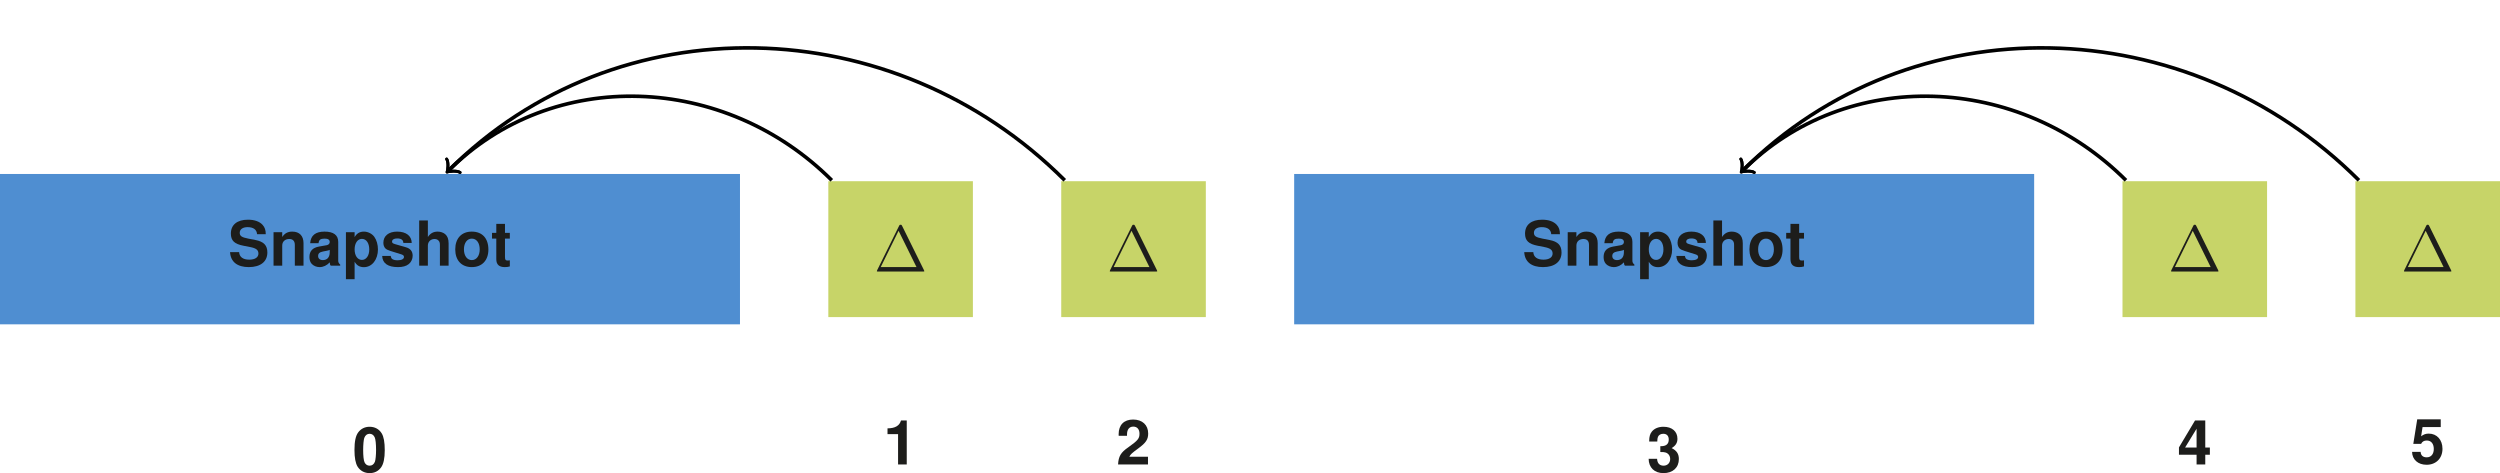
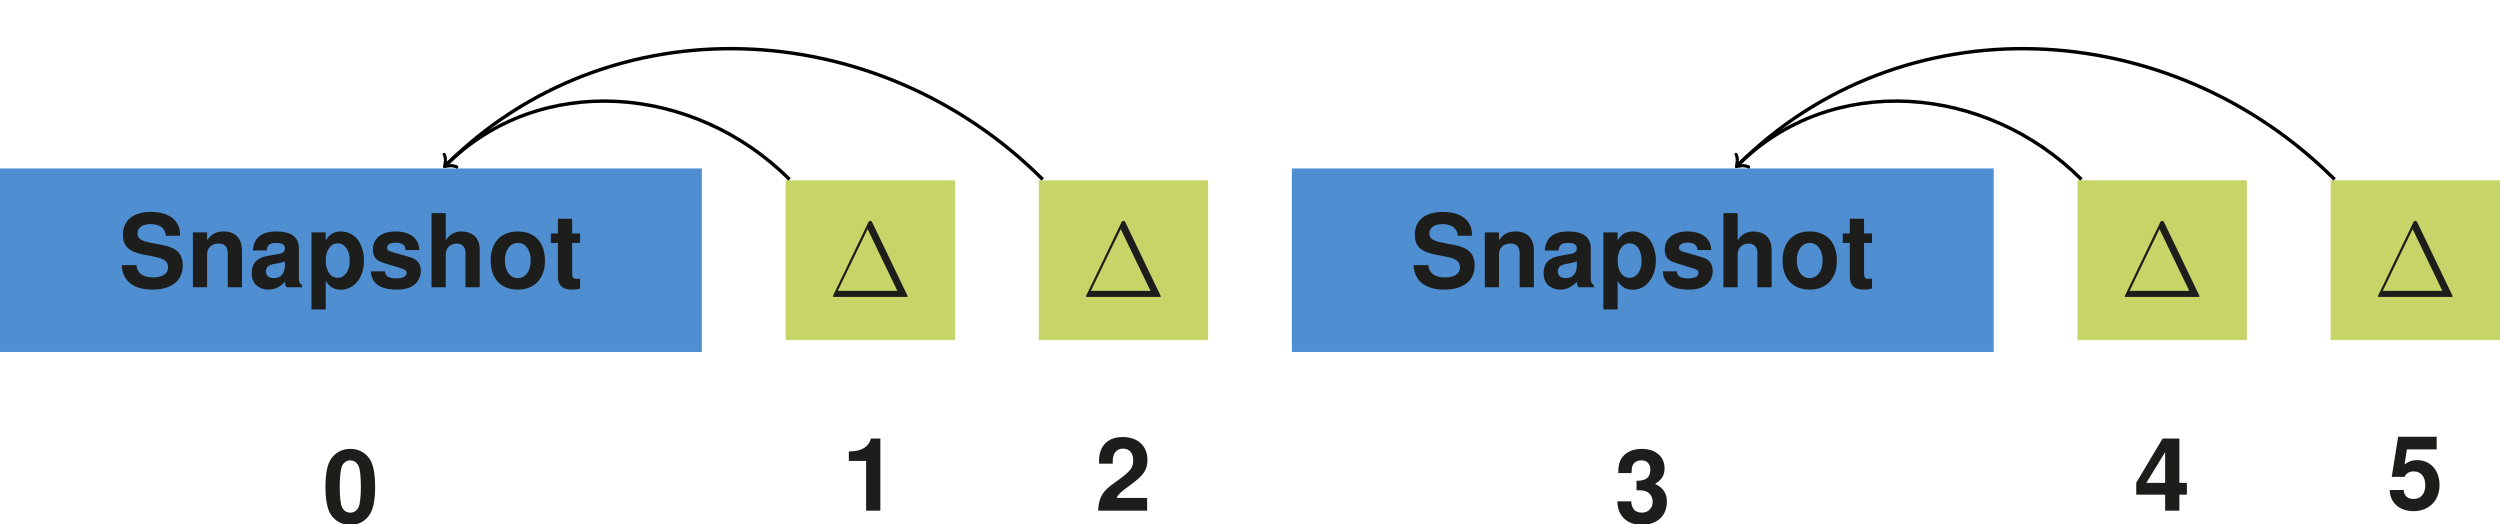
- <svg xmlns="http://www.w3.org/2000/svg" xmlns:xlink="http://www.w3.org/1999/xlink" version="1.1" width="546.953pt" height="103.388pt" viewBox="-.363 -15.309 546.953 103.388">
+ <svg xmlns="http://www.w3.org/2000/svg" xmlns:xlink="http://www.w3.org/1999/xlink" version="1.1" width="576.679pt" height="120.858pt" viewBox="-.363 -15.309 576.679 120.858">
  <defs>
-     <path id="g0-1" d="M6.183-9.985C6.083-10.186 6.054-10.243 5.853-10.243C5.638-10.243 5.609-10.186 5.509-9.985L.717-.287C.689-.244 .66-.158 .66-.1C.66-.014 .674 0 .961 0H10.731C11.018 0 11.032-.014 11.032-.1C11.032-.158 11.004-.244 10.975-.287L6.183-9.985ZM5.409-8.923L9.325-.99H1.506L5.409-8.923Z" />
-     <path id="g2-48" d="M3.707-9.83C2.675-9.83 1.792-9.396 1.208-8.595C.652-7.848 .394-6.612 .394-4.752C.394-3.055 .625-1.847 1.073-1.113C1.643-.204 2.58 .312 3.707 .312C4.752 .312 5.608-.109 6.205-.923C6.748-1.657 7.02-2.906 7.02-4.698C7.02-6.463 6.803-7.658 6.341-8.405C5.771-9.328 4.834-9.83 3.707-9.83ZM3.707-8.296C4.196-8.296 4.589-8.025 4.82-7.522C5.01-7.115 5.119-6.056 5.119-4.739C5.119-3.666 5.01-2.58 4.874-2.2C4.657-1.629 4.25-1.317 3.707-1.317C3.204-1.317 2.824-1.575 2.593-2.064C2.403-2.471 2.295-3.49 2.295-4.766C2.295-5.893 2.403-6.993 2.539-7.386C2.756-7.97 3.164-8.296 3.707-8.296Z" />
-     <path id="g2-49" d="M3.232-6.64V0H5.132V-9.627H3.87C3.571-8.486 2.58-7.902 .923-7.902V-6.64H3.232Z" />
-     <path id="g2-50" d="M6.952-1.697H2.879C3.123-2.213 3.422-2.485 4.834-3.517C6.504-4.739 6.993-5.472 6.993-6.775C6.993-8.636 5.716-9.83 3.693-9.83C1.697-9.83 .53-8.649 .53-6.612C.53-6.531 .53-6.422 .543-6.273H2.363V-6.585C2.363-7.658 2.865-8.283 3.734-8.283C4.576-8.283 5.092-7.699 5.092-6.735C5.092-5.676 4.752-5.255 2.634-3.748C1.005-2.634 .502-1.779 .407 0H6.952V-1.697Z" />
-     <path id="g2-51" d="M2.946-4.304C3.612-4.304 3.734-4.291 4.06-4.209C4.698-4.033 5.105-3.476 5.105-2.77C5.105-1.928 4.508-1.317 3.68-1.317C2.783-1.317 2.295-1.833 2.24-2.824H.394C.407-.896 1.67 .312 3.639 .312C5.689 .312 7.006-.896 7.006-2.77C7.006-3.897 6.517-4.63 5.431-5.16C6.327-5.716 6.694-6.327 6.694-7.21C6.694-8.812 5.499-9.83 3.639-9.83C2.539-9.83 1.616-9.45 1.073-8.744C.692-8.269 .516-7.617 .516-6.762V-6.599H2.281C2.295-7.115 2.335-7.373 2.43-7.617C2.607-8.038 3.041-8.296 3.598-8.296C4.359-8.296 4.793-7.834 4.793-7.033C4.793-6.069 4.236-5.581 3.109-5.581H2.946V-4.304Z" />
-     <path id="g2-52" d="M7.088-3.707H6.083V-9.627H3.843L.326-3.734V-2.132H4.182V0H6.083V-2.132H7.088V-3.707ZM4.182-3.707H1.67L4.182-7.821V-3.707Z" />
-     <path id="g2-53" d="M6.64-9.627H1.494L.638-4.263H2.349C2.553-4.739 2.987-4.997 3.571-4.997C4.535-4.997 5.119-4.304 5.119-3.136C5.119-2.01 4.521-1.317 3.571-1.317C2.743-1.317 2.281-1.738 2.24-2.512H.367C.394-.828 1.67 .312 3.544 .312C5.608 .312 7.02-1.1 7.02-3.177C7.02-5.146 5.798-6.504 4.019-6.504C3.381-6.504 2.906-6.341 2.349-5.92L2.661-7.93H6.64V-9.627Z" />
-     <path id="g2-83" d="M8.242-6.884C8.242-7.794 8.038-8.391 7.549-8.934C6.884-9.667 5.784-10.061 4.359-10.061C1.982-10.061 .611-8.948 .611-7.02C.611-5.485 1.385-4.739 3.394-4.359L4.779-4.087C6.137-3.829 6.64-3.449 6.64-2.648C6.64-1.819 5.879-1.317 4.644-1.317C3.259-1.317 2.485-1.901 2.417-2.96H.434C.557-.842 2.01 .312 4.535 .312C7.088 .312 8.595-.883 8.595-2.892C8.595-4.454 7.807-5.268 5.974-5.621L4.426-5.92C2.974-6.205 2.553-6.49 2.553-7.21C2.553-7.957 3.218-8.432 4.263-8.432C5.553-8.432 6.273-7.889 6.341-6.884H8.242Z" />
-     <path id="g2-97" d="M7.115-.231C6.775-.543 6.68-.747 6.68-1.127V-5.2C6.68-6.694 5.662-7.454 3.68-7.454S.665-6.612 .543-4.915H2.376C2.471-5.676 2.783-5.92 3.72-5.92C4.454-5.92 4.82-5.676 4.82-5.187C4.82-4.942 4.698-4.725 4.494-4.616C4.236-4.481 4.236-4.481 3.299-4.331L2.539-4.196C1.086-3.951 .38-3.204 .38-1.887C.38-1.263 .557-.747 .896-.38C1.317 .054 1.955 .312 2.607 .312C3.422 .312 4.168-.041 4.834-.733C4.834-.353 4.874-.217 5.051 0H7.115V-.231ZM4.82-2.946C4.82-1.847 4.277-1.222 3.313-1.222C2.675-1.222 2.281-1.561 2.281-2.105C2.281-2.675 2.58-2.946 3.367-3.109L4.019-3.232C4.521-3.327 4.603-3.354 4.82-3.462V-2.946Z" />
-     <path id="g2-104" d="M.91-9.898V0H2.811V-4.399C2.811-5.241 3.422-5.839 4.277-5.839C4.684-5.839 5.01-5.689 5.228-5.39C5.39-5.146 5.445-4.956 5.445-4.481V0H7.346V-4.915C7.346-5.825 7.101-6.477 6.599-6.898C6.178-7.251 5.567-7.454 4.956-7.454C4.019-7.454 3.34-7.074 2.811-6.273V-9.898H.91Z" />
-     <path id="g2-110" d="M.855-7.332V0H2.756V-4.399C2.756-5.268 3.367-5.839 4.291-5.839C5.105-5.839 5.513-5.39 5.513-4.521V0H7.414V-4.915C7.414-6.531 6.517-7.454 4.956-7.454C3.965-7.454 3.299-7.088 2.756-6.273V-7.332H.855Z" />
-     <path id="g2-111" d="M4.087-7.454C1.847-7.454 .475-5.974 .475-3.571C.475-1.154 1.847 .312 4.101 .312C6.327 .312 7.726-1.168 7.726-3.517C7.726-6.001 6.382-7.454 4.087-7.454ZM4.101-5.92C5.146-5.92 5.825-4.983 5.825-3.544C5.825-2.172 5.119-1.222 4.101-1.222C3.069-1.222 2.376-2.172 2.376-3.571S3.069-5.92 4.101-5.92Z" />
-     <path id="g2-112" d="M2.688-7.332H.788V2.96H2.688V-.869C3.15-.054 3.802 .326 4.725 .326C6.49 .326 7.794-1.331 7.794-3.557C7.794-4.589 7.495-5.621 7.006-6.3C6.517-6.993 5.608-7.454 4.725-7.454C3.802-7.454 3.15-7.061 2.688-6.246V-7.332ZM4.291-5.866C5.255-5.866 5.893-4.929 5.893-3.53C5.893-2.2 5.228-1.263 4.291-1.263C3.34-1.263 2.688-2.186 2.688-3.557S3.34-5.866 4.291-5.866Z" />
-     <path id="g2-115" d="M6.857-4.97C6.83-6.517 5.635-7.454 3.666-7.454C1.806-7.454 .652-6.517 .652-5.01C.652-4.521 .801-4.101 1.059-3.815C1.317-3.557 1.548-3.435 2.254-3.204L4.521-2.498C4.997-2.349 5.16-2.2 5.16-1.901C5.16-1.453 4.63-1.181 3.748-1.181C3.259-1.181 2.865-1.276 2.621-1.439C2.417-1.589 2.335-1.738 2.254-2.132H.394C.448-.53 1.629 .312 3.856 .312C4.874 .312 5.648 .095 6.192-.339S7.061-1.453 7.061-2.172C7.061-3.123 6.585-3.734 5.621-4.019L3.218-4.712C2.688-4.874 2.553-4.983 2.553-5.282C2.553-5.689 2.987-5.961 3.652-5.961C4.562-5.961 5.01-5.635 5.024-4.97H6.857Z" />
-     <path id="g2-116" d="M4.087-7.183H3.028V-9.152H1.127V-7.183H.19V-5.92H1.127V-1.412C1.127-.258 1.738 .312 2.987 .312C3.408 .312 3.748 .272 4.087 .163V-1.168C3.897-1.141 3.788-1.127 3.652-1.127C3.15-1.127 3.028-1.276 3.028-1.928V-5.92H4.087V-7.183Z" />
+     <path id="g0-1" d="M10.064-17.103C9.865-17.524 9.766-17.524 9.568-17.524C9.27-17.524 9.246-17.475 9.072-17.128L1.041-.421C1.016-.372 .917-.149 .917-.124C.917-.025 .942 0 1.388 0H17.723C18.169 0 18.194-.025 18.194-.124C18.194-.149 18.095-.372 18.07-.421L10.064-17.103ZM8.948-15.641L15.814-1.388H2.057L8.948-15.641Z" />
+     <path id="g2-48" d="M6.404-16.985C4.622-16.985 3.097-16.234 2.088-14.85C1.126-13.56 .68-11.425 .68-8.211C.68-5.278 1.079-3.191 1.853-1.924C2.839-.352 4.457 .54 6.404 .54C8.211 .54 9.689-.188 10.721-1.595C11.659-2.862 12.129-5.02 12.129-8.117C12.129-11.167 11.753-13.231 10.956-14.522C9.97-16.117 8.352-16.985 6.404-16.985ZM6.404-14.334C7.249-14.334 7.929-13.865 8.328-12.997C8.657-12.293 8.844-10.463 8.844-8.187C8.844-6.334 8.657-4.457 8.422-3.8C8.047-2.815 7.343-2.276 6.404-2.276C5.536-2.276 4.88-2.721 4.481-3.566C4.152-4.27 3.965-6.029 3.965-8.234C3.965-10.181 4.152-12.082 4.387-12.762C4.762-13.771 5.466-14.334 6.404-14.334Z" />
+     <path id="g2-49" d="M5.583-11.472V0H8.868V-16.633H6.686C6.17-14.662 4.457-13.654 1.595-13.654V-11.472H5.583Z" />
+     <path id="g2-50" d="M12.011-2.932H4.973C5.396-3.824 5.912-4.293 8.352-6.076C11.237-8.187 12.082-9.454 12.082-11.706C12.082-14.92 9.877-16.985 6.381-16.985C2.932-16.985 .915-14.944 .915-11.425C.915-11.284 .915-11.096 .938-10.838H4.082V-11.378C4.082-13.231 4.95-14.31 6.451-14.31C7.906-14.31 8.797-13.302 8.797-11.636C8.797-9.806 8.211-9.079 4.551-6.475C1.736-4.551 .868-3.073 .704 0H12.011V-2.932Z" />
+     <path id="g2-51" d="M5.091-7.437C6.24-7.437 6.451-7.413 7.014-7.272C8.117-6.968 8.821-6.006 8.821-4.786C8.821-3.331 7.789-2.276 6.358-2.276C4.809-2.276 3.965-3.167 3.871-4.88H.68C.704-1.548 2.886 .54 6.287 .54C9.83 .54 12.105-1.548 12.105-4.786C12.105-6.733 11.261-8 9.384-8.915C10.932-9.877 11.566-10.932 11.566-12.457C11.566-15.225 9.501-16.985 6.287-16.985C4.387-16.985 2.792-16.328 1.853-15.108C1.196-14.287 .891-13.161 .891-11.683V-11.401H3.941C3.965-12.293 4.035-12.739 4.199-13.161C4.504-13.888 5.255-14.334 6.217-14.334C7.531-14.334 8.281-13.536 8.281-12.152C8.281-10.486 7.319-9.642 5.372-9.642H5.091V-7.437Z" />
+     <path id="g2-52" d="M12.246-6.404H10.51V-16.633H6.639L.563-6.451V-3.683H7.226V0H10.51V-3.683H12.246V-6.404ZM7.226-6.404H2.886L7.226-13.513V-6.404Z" />
+     <path id="g2-53" d="M11.472-16.633H2.581L1.103-7.366H4.059C4.41-8.187 5.161-8.633 6.17-8.633C7.836-8.633 8.844-7.437 8.844-5.419C8.844-3.472 7.812-2.276 6.17-2.276C4.739-2.276 3.941-3.003 3.871-4.34H.633C.68-1.431 2.886 .54 6.123 .54C9.689 .54 12.129-1.9 12.129-5.49C12.129-8.891 10.017-11.237 6.944-11.237C5.841-11.237 5.02-10.956 4.059-10.228L4.598-13.7H11.472V-16.633Z" />
+     <path id="g2-83" d="M14.24-11.894C14.24-13.466 13.888-14.498 13.044-15.436C11.894-16.703 9.994-17.384 7.531-17.384C3.425-17.384 1.056-15.46 1.056-12.129C1.056-9.478 2.393-8.187 5.865-7.531L8.258-7.061C10.604-6.616 11.472-5.959 11.472-4.575C11.472-3.144 10.158-2.276 8.023-2.276C5.63-2.276 4.293-3.284 4.176-5.114H.751C.962-1.454 3.472 .54 7.836 .54C12.246 .54 14.85-1.525 14.85-4.997C14.85-7.695 13.489-9.102 10.322-9.712L7.648-10.228C5.138-10.721 4.41-11.214 4.41-12.457C4.41-13.747 5.56-14.568 7.366-14.568C9.595-14.568 10.838-13.63 10.956-11.894H14.24Z" />
+     <path id="g2-97" d="M12.293-.399C11.706-.938 11.542-1.29 11.542-1.947V-8.985C11.542-11.566 9.783-12.879 6.358-12.879S1.15-11.425 .938-8.492H4.105C4.27-9.806 4.809-10.228 6.428-10.228C7.695-10.228 8.328-9.806 8.328-8.962C8.328-8.539 8.117-8.164 7.765-7.976C7.319-7.742 7.319-7.742 5.701-7.484L4.387-7.249C1.877-6.827 .657-5.536 .657-3.261C.657-2.182 .962-1.29 1.548-.657C2.276 .094 3.378 .54 4.504 .54C5.912 .54 7.202-.07 8.352-1.267C8.352-.61 8.422-.375 8.727 0H12.293V-.399ZM8.328-5.091C8.328-3.191 7.39-2.111 5.724-2.111C4.622-2.111 3.941-2.698 3.941-3.636C3.941-4.622 4.457-5.091 5.818-5.372L6.944-5.583C7.812-5.748 7.953-5.795 8.328-5.982V-5.091Z" />
+     <path id="g2-104" d="M1.572-17.102V0H4.856V-7.601C4.856-9.055 5.912-10.088 7.39-10.088C8.094-10.088 8.657-9.83 9.032-9.313C9.313-8.891 9.407-8.563 9.407-7.742V0H12.692V-8.492C12.692-10.064 12.269-11.19 11.401-11.918C10.674-12.527 9.618-12.879 8.563-12.879C6.944-12.879 5.771-12.222 4.856-10.838V-17.102H1.572Z" />
+     <path id="g2-110" d="M1.478-12.668V0H4.762V-7.601C4.762-9.102 5.818-10.088 7.413-10.088C8.821-10.088 9.525-9.313 9.525-7.812V0H12.809V-8.492C12.809-11.284 11.261-12.879 8.563-12.879C6.85-12.879 5.701-12.246 4.762-10.838V-12.668H1.478Z" />
+     <path id="g2-111" d="M7.061-12.879C3.191-12.879 .821-10.322 .821-6.17C.821-1.994 3.191 .54 7.085 .54C10.932 .54 13.349-2.018 13.349-6.076C13.349-10.369 11.026-12.879 7.061-12.879ZM7.085-10.228C8.891-10.228 10.064-8.61 10.064-6.123C10.064-3.754 8.844-2.111 7.085-2.111C5.302-2.111 4.105-3.754 4.105-6.17S5.302-10.228 7.085-10.228Z" />
+     <path id="g2-112" d="M4.645-12.668H1.361V5.114H4.645V-1.501C5.443-.094 6.569 .563 8.164 .563C11.214 .563 13.466-2.299 13.466-6.146C13.466-7.929 12.95-9.712 12.105-10.885C11.261-12.082 9.689-12.879 8.164-12.879C6.569-12.879 5.443-12.199 4.645-10.791V-12.668ZM7.413-10.135C9.079-10.135 10.181-8.516 10.181-6.1C10.181-3.8 9.032-2.182 7.413-2.182C5.771-2.182 4.645-3.777 4.645-6.146S5.771-10.135 7.413-10.135Z" />
+     <path id="g2-115" d="M11.847-8.586C11.8-11.261 9.736-12.879 6.334-12.879C3.12-12.879 1.126-11.261 1.126-8.657C1.126-7.812 1.384-7.085 1.83-6.592C2.276-6.146 2.674-5.935 3.894-5.536L7.812-4.317C8.633-4.059 8.915-3.8 8.915-3.284C8.915-2.51 8-2.041 6.475-2.041C5.63-2.041 4.95-2.205 4.528-2.487C4.176-2.745 4.035-3.003 3.894-3.683H.68C.774-.915 2.815 .54 6.663 .54C8.422 .54 9.759 .164 10.698-.586S12.199-2.51 12.199-3.754C12.199-5.396 11.378-6.451 9.712-6.944L5.56-8.14C4.645-8.422 4.41-8.61 4.41-9.126C4.41-9.83 5.161-10.299 6.311-10.299C7.882-10.299 8.657-9.736 8.68-8.586H11.847Z" />
+     <path id="g2-116" d="M7.061-12.41H5.232V-15.812H1.947V-12.41H.328V-10.228H1.947V-2.44C1.947-.446 3.003 .54 5.161 .54C5.888 .54 6.475 .469 7.061 .282V-2.018C6.733-1.971 6.545-1.947 6.311-1.947C5.443-1.947 5.232-2.205 5.232-3.331V-10.228H7.061V-12.41Z" />
  </defs>
  <g id="page1">
-     <path d="M-.363 55.648H161.531V22.754H-.363Z" fill="#4f8ed1" />
-     <g fill="#1d1d1b" transform="matrix(1 0 0 1 -70.9845 3.6151)">
-       <use x="120.52" y="39.202" xlink:href="#g2-83" />
-       <use x="129.611" y="39.202" xlink:href="#g2-110" />
-       <use x="137.938" y="39.202" xlink:href="#g2-97" />
-       <use x="145.516" y="39.202" xlink:href="#g2-112" />
-       <use x="153.843" y="39.202" xlink:href="#g2-115" />
-       <use x="161.42" y="39.202" xlink:href="#g2-104" />
-       <use x="169.747" y="39.202" xlink:href="#g2-111" />
-       <use x="178.075" y="39.202" xlink:href="#g2-116" />
+     <path d="M-.363 65.879H161.531V23.547H-.363Z" fill="#4f8ed1" />
+     <g fill="#1d1d1b" transform="matrix(1 0 0 1 -70.9845 6.2461)">
+       <use x="97.926" y="44.713" xlink:href="#g2-83" />
+       <use x="113.632" y="44.713" xlink:href="#g2-110" />
+       <use x="128.019" y="44.713" xlink:href="#g2-97" />
+       <use x="141.112" y="44.713" xlink:href="#g2-112" />
+       <use x="155.499" y="44.713" xlink:href="#g2-115" />
+       <use x="168.591" y="44.713" xlink:href="#g2-104" />
+       <use x="182.979" y="44.713" xlink:href="#g2-111" />
+       <use x="197.367" y="44.713" xlink:href="#g2-116" />
    </g>
-     <path d="M180.859 54.066H212.488V24.336H180.859Z" fill="#c7d468" />
-     <g fill="#1d1d1b" transform="matrix(1 0 0 1 110.2379 4.9017)">
-       <use x="80.583" y="39.202" xlink:href="#g0-1" />
+     <path d="M180.859 63.145H219.922V26.281H180.859Z" fill="#c7d468" />
+     <g fill="#1d1d1b" transform="matrix(1 0 0 1 110.2379 8.4673)">
+       <use x="80.583" y="44.713" xlink:href="#g0-1" />
    </g>
-     <path d="M231.816 54.066H263.449V24.336H231.816Z" fill="#c7d468" />
-     <g fill="#1d1d1b" transform="matrix(1 0 0 1 161.1969 4.9017)">
-       <use x="80.583" y="39.202" xlink:href="#g0-1" />
+     <path d="M239.25 63.145H278.312V26.281H239.25Z" fill="#c7d468" />
+     <g fill="#1d1d1b" transform="matrix(1 0 0 1 168.6289 8.4673)">
+       <use x="80.583" y="44.713" xlink:href="#g0-1" />
    </g>
-     <path d="M282.777 55.648H444.672V22.754H282.777Z" fill="#4f8ed1" />
-     <g fill="#1d1d1b" transform="matrix(1 0 0 1 212.1569 3.6151)">
-       <use x="120.52" y="39.202" xlink:href="#g2-83" />
-       <use x="129.611" y="39.202" xlink:href="#g2-110" />
-       <use x="137.938" y="39.202" xlink:href="#g2-97" />
-       <use x="145.516" y="39.202" xlink:href="#g2-112" />
-       <use x="153.843" y="39.202" xlink:href="#g2-115" />
-       <use x="161.42" y="39.202" xlink:href="#g2-104" />
-       <use x="169.747" y="39.202" xlink:href="#g2-111" />
-       <use x="178.075" y="39.202" xlink:href="#g2-116" />
+     <path d="M297.641 65.879H459.535V23.547H297.641Z" fill="#4f8ed1" />
+     <g fill="#1d1d1b" transform="matrix(1 0 0 1 227.0199 6.2461)">
+       <use x="97.926" y="44.713" xlink:href="#g2-83" />
+       <use x="113.632" y="44.713" xlink:href="#g2-110" />
+       <use x="128.019" y="44.713" xlink:href="#g2-97" />
+       <use x="141.112" y="44.713" xlink:href="#g2-112" />
+       <use x="155.499" y="44.713" xlink:href="#g2-115" />
+       <use x="168.591" y="44.713" xlink:href="#g2-104" />
+       <use x="182.979" y="44.713" xlink:href="#g2-111" />
+       <use x="197.367" y="44.713" xlink:href="#g2-116" />
    </g>
-     <path d="M464 54.066H495.629V24.336H464Z" fill="#c7d468" />
-     <g fill="#1d1d1b" transform="matrix(1 0 0 1 393.3789 4.9017)">
-       <use x="80.583" y="39.202" xlink:href="#g0-1" />
+     <path d="M478.863 63.145H517.926V26.281H478.863Z" fill="#c7d468" />
+     <g fill="#1d1d1b" transform="matrix(1 0 0 1 408.2419 8.4673)">
+       <use x="80.583" y="44.713" xlink:href="#g0-1" />
    </g>
-     <path d="M514.957 54.066H546.59V24.336H514.957Z" fill="#c7d468" />
-     <g fill="#1d1d1b" transform="matrix(1 0 0 1 444.3379 4.9017)">
-       <use x="80.583" y="39.202" xlink:href="#g0-1" />
+     <path d="M537.254 63.145H576.316V26.281H537.254Z" fill="#c7d468" />
+     <g fill="#1d1d1b" transform="matrix(1 0 0 1 466.6329 8.4673)">
+       <use x="80.583" y="44.713" xlink:href="#g0-1" />
    </g>
-     <g fill="#1d1d1b" transform="matrix(1 0 0 1 -3.7888 48.6872)">
-       <use x="80.583" y="39.202" xlink:href="#g2-48" />
+     <g fill="#1d1d1b" transform="matrix(1 0 0 1 -6.5462 60.5078)">
+       <use x="80.583" y="44.713" xlink:href="#g2-48" />
    </g>
-     <g fill="#1d1d1b" transform="matrix(1 0 0 1 112.3019 47.105)">
-       <use x="80.583" y="39.202" xlink:href="#g2-49" />
+     <g fill="#1d1d1b" transform="matrix(1 0 0 1 113.2609 57.7728)">
+       <use x="80.583" y="44.713" xlink:href="#g2-49" />
    </g>
-     <g fill="#1d1d1b" transform="matrix(1 0 0 1 163.2609 47.105)">
-       <use x="80.583" y="39.202" xlink:href="#g2-50" />
+     <g fill="#1d1d1b" transform="matrix(1 0 0 1 171.6519 57.7728)">
+       <use x="80.583" y="44.713" xlink:href="#g2-50" />
    </g>
-     <g fill="#1d1d1b" transform="matrix(1 0 0 1 279.3519 48.6872)">
-       <use x="80.583" y="39.202" xlink:href="#g2-51" />
+     <g fill="#1d1d1b" transform="matrix(1 0 0 1 291.4579 60.5078)">
+       <use x="80.583" y="44.713" xlink:href="#g2-51" />
    </g>
-     <g fill="#1d1d1b" transform="matrix(1 0 0 1 395.4429 47.105)">
-       <use x="80.583" y="39.202" xlink:href="#g2-52" />
+     <g fill="#1d1d1b" transform="matrix(1 0 0 1 411.2649 57.7728)">
+       <use x="80.583" y="44.713" xlink:href="#g2-52" />
    </g>
-     <g fill="#1d1d1b" transform="matrix(1 0 0 1 446.4019 46.8597)">
-       <use x="80.583" y="39.202" xlink:href="#g2-53" />
+     <g fill="#1d1d1b" transform="matrix(1 0 0 1 469.6559 57.3488)">
+       <use x="80.583" y="44.713" xlink:href="#g2-53" />
    </g>
-     <path d="M181.613 24.137C158.25 .781 120.59-.801 97.727 22.055" stroke="#000" fill="none" stroke-width=".797" stroke-miterlimit="10" />
-     <path d="M100.293 22.422C99.652 21.965 97.82 22.148 97.453 22.332C97.637 21.965 97.82 20.133 97.363 19.492" stroke="#000" fill="none" stroke-width=".638" stroke-miterlimit="10" stroke-linecap="round" stroke-linejoin="round" />
-     <path d="M232.582 24.137C195.101-13.328 134.695-14.91 97.723 22.055" stroke="#000" fill="none" stroke-width=".797" stroke-miterlimit="10" />
-     <path d="M100.285 22.422C99.645 21.965 97.813 22.148 97.445 22.332C97.629 21.965 97.813 20.133 97.355 19.492" stroke="#000" fill="none" stroke-width=".638" stroke-miterlimit="10" stroke-linecap="round" stroke-linejoin="round" />
-     <path d="M464.754 24.137C441.391 .781 403.73-.801 380.871 22.055" stroke="#000" fill="none" stroke-width=".797" stroke-miterlimit="10" />
-     <path d="M383.433 22.422C382.793 21.965 380.961 22.148 380.593 22.332C380.777 21.965 380.961 20.133 380.504 19.492" stroke="#000" fill="none" stroke-width=".638" stroke-miterlimit="10" stroke-linecap="round" stroke-linejoin="round" />
-     <path d="M515.723 24.137C478.242-13.328 417.836-14.91 380.863 22.055" stroke="#000" fill="none" stroke-width=".797" stroke-miterlimit="10" />
-     <path d="M383.426 22.422C382.785 21.965 380.953 22.148 380.586 22.332C380.77 21.965 380.953 20.133 380.496 19.492" stroke="#000" fill="none" stroke-width=".638" stroke-miterlimit="10" stroke-linecap="round" stroke-linejoin="round" />
+     <path d="M181.762 26.082C159.664 3.992 124.043 1.254 102.441 22.848" stroke="#000" fill="none" stroke-width=".797" stroke-miterlimit="10" />
+     <path d="M105.008 23.215C104.367 22.758 102.535 22.941 102.168 23.121C102.351 22.758 102.535 20.926 102.078 20.285" stroke="#000" fill="none" stroke-width=".638" stroke-miterlimit="10" stroke-linecap="round" stroke-linejoin="round" />
+     <path d="M240.164 26.082C201.891-12.172 140.207-14.91 102.445 22.848" stroke="#000" fill="none" stroke-width=".797" stroke-miterlimit="10" />
+     <path d="M105.012 23.215C104.371 22.758 102.539 22.941 102.172 23.121C102.356 22.758 102.539 20.926 102.082 20.285" stroke="#000" fill="none" stroke-width=".638" stroke-miterlimit="10" stroke-linecap="round" stroke-linejoin="round" />
+     <path d="M479.769 26.082C457.668 3.992 422.047 1.254 400.449 22.848" stroke="#000" fill="none" stroke-width=".797" stroke-miterlimit="10" />
+     <path d="M403.012 23.215C402.371 22.758 400.539 22.941 400.172 23.121C400.356 22.758 400.539 20.926 400.082 20.285" stroke="#000" fill="none" stroke-width=".638" stroke-miterlimit="10" stroke-linecap="round" stroke-linejoin="round" />
+     <path d="M538.168 26.082C499.898-12.172 438.211-14.91 400.453 22.848" stroke="#000" fill="none" stroke-width=".797" stroke-miterlimit="10" />
+     <path d="M403.015 23.215C402.375 22.758 400.543 22.941 400.176 23.121C400.359 22.758 400.543 20.926 400.086 20.285" stroke="#000" fill="none" stroke-width=".638" stroke-miterlimit="10" stroke-linecap="round" stroke-linejoin="round" />
  </g>
</svg>
